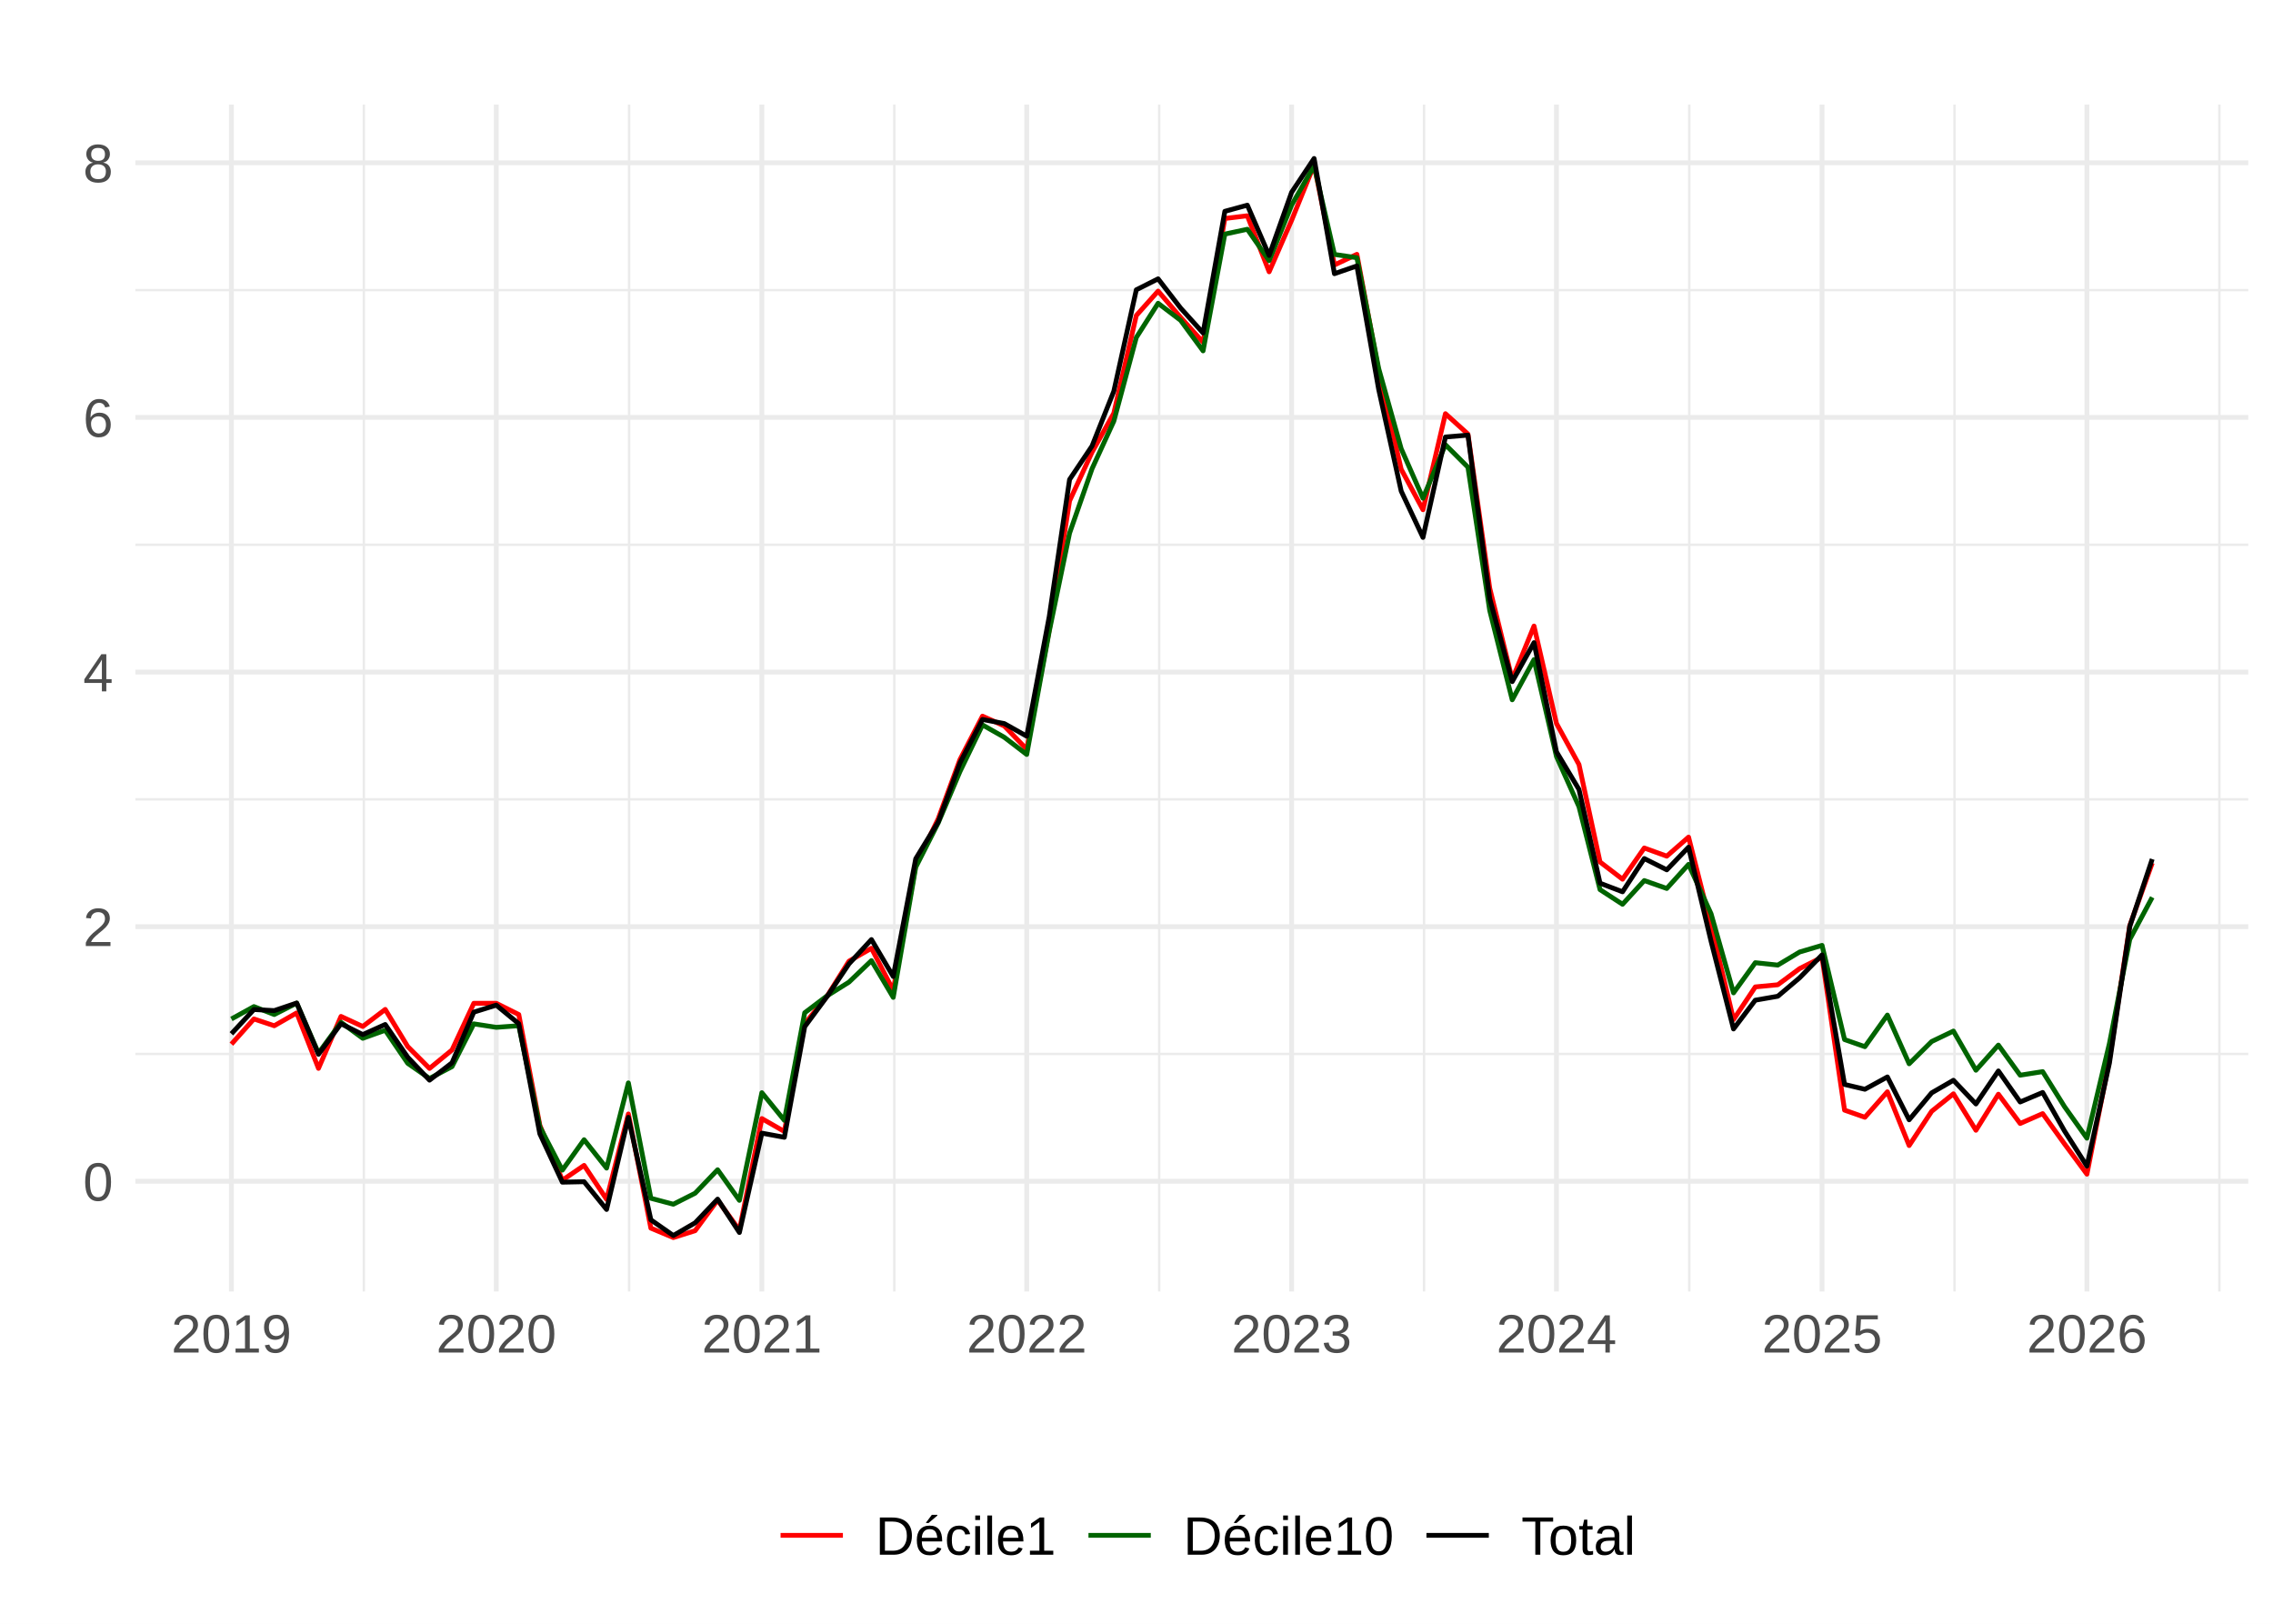
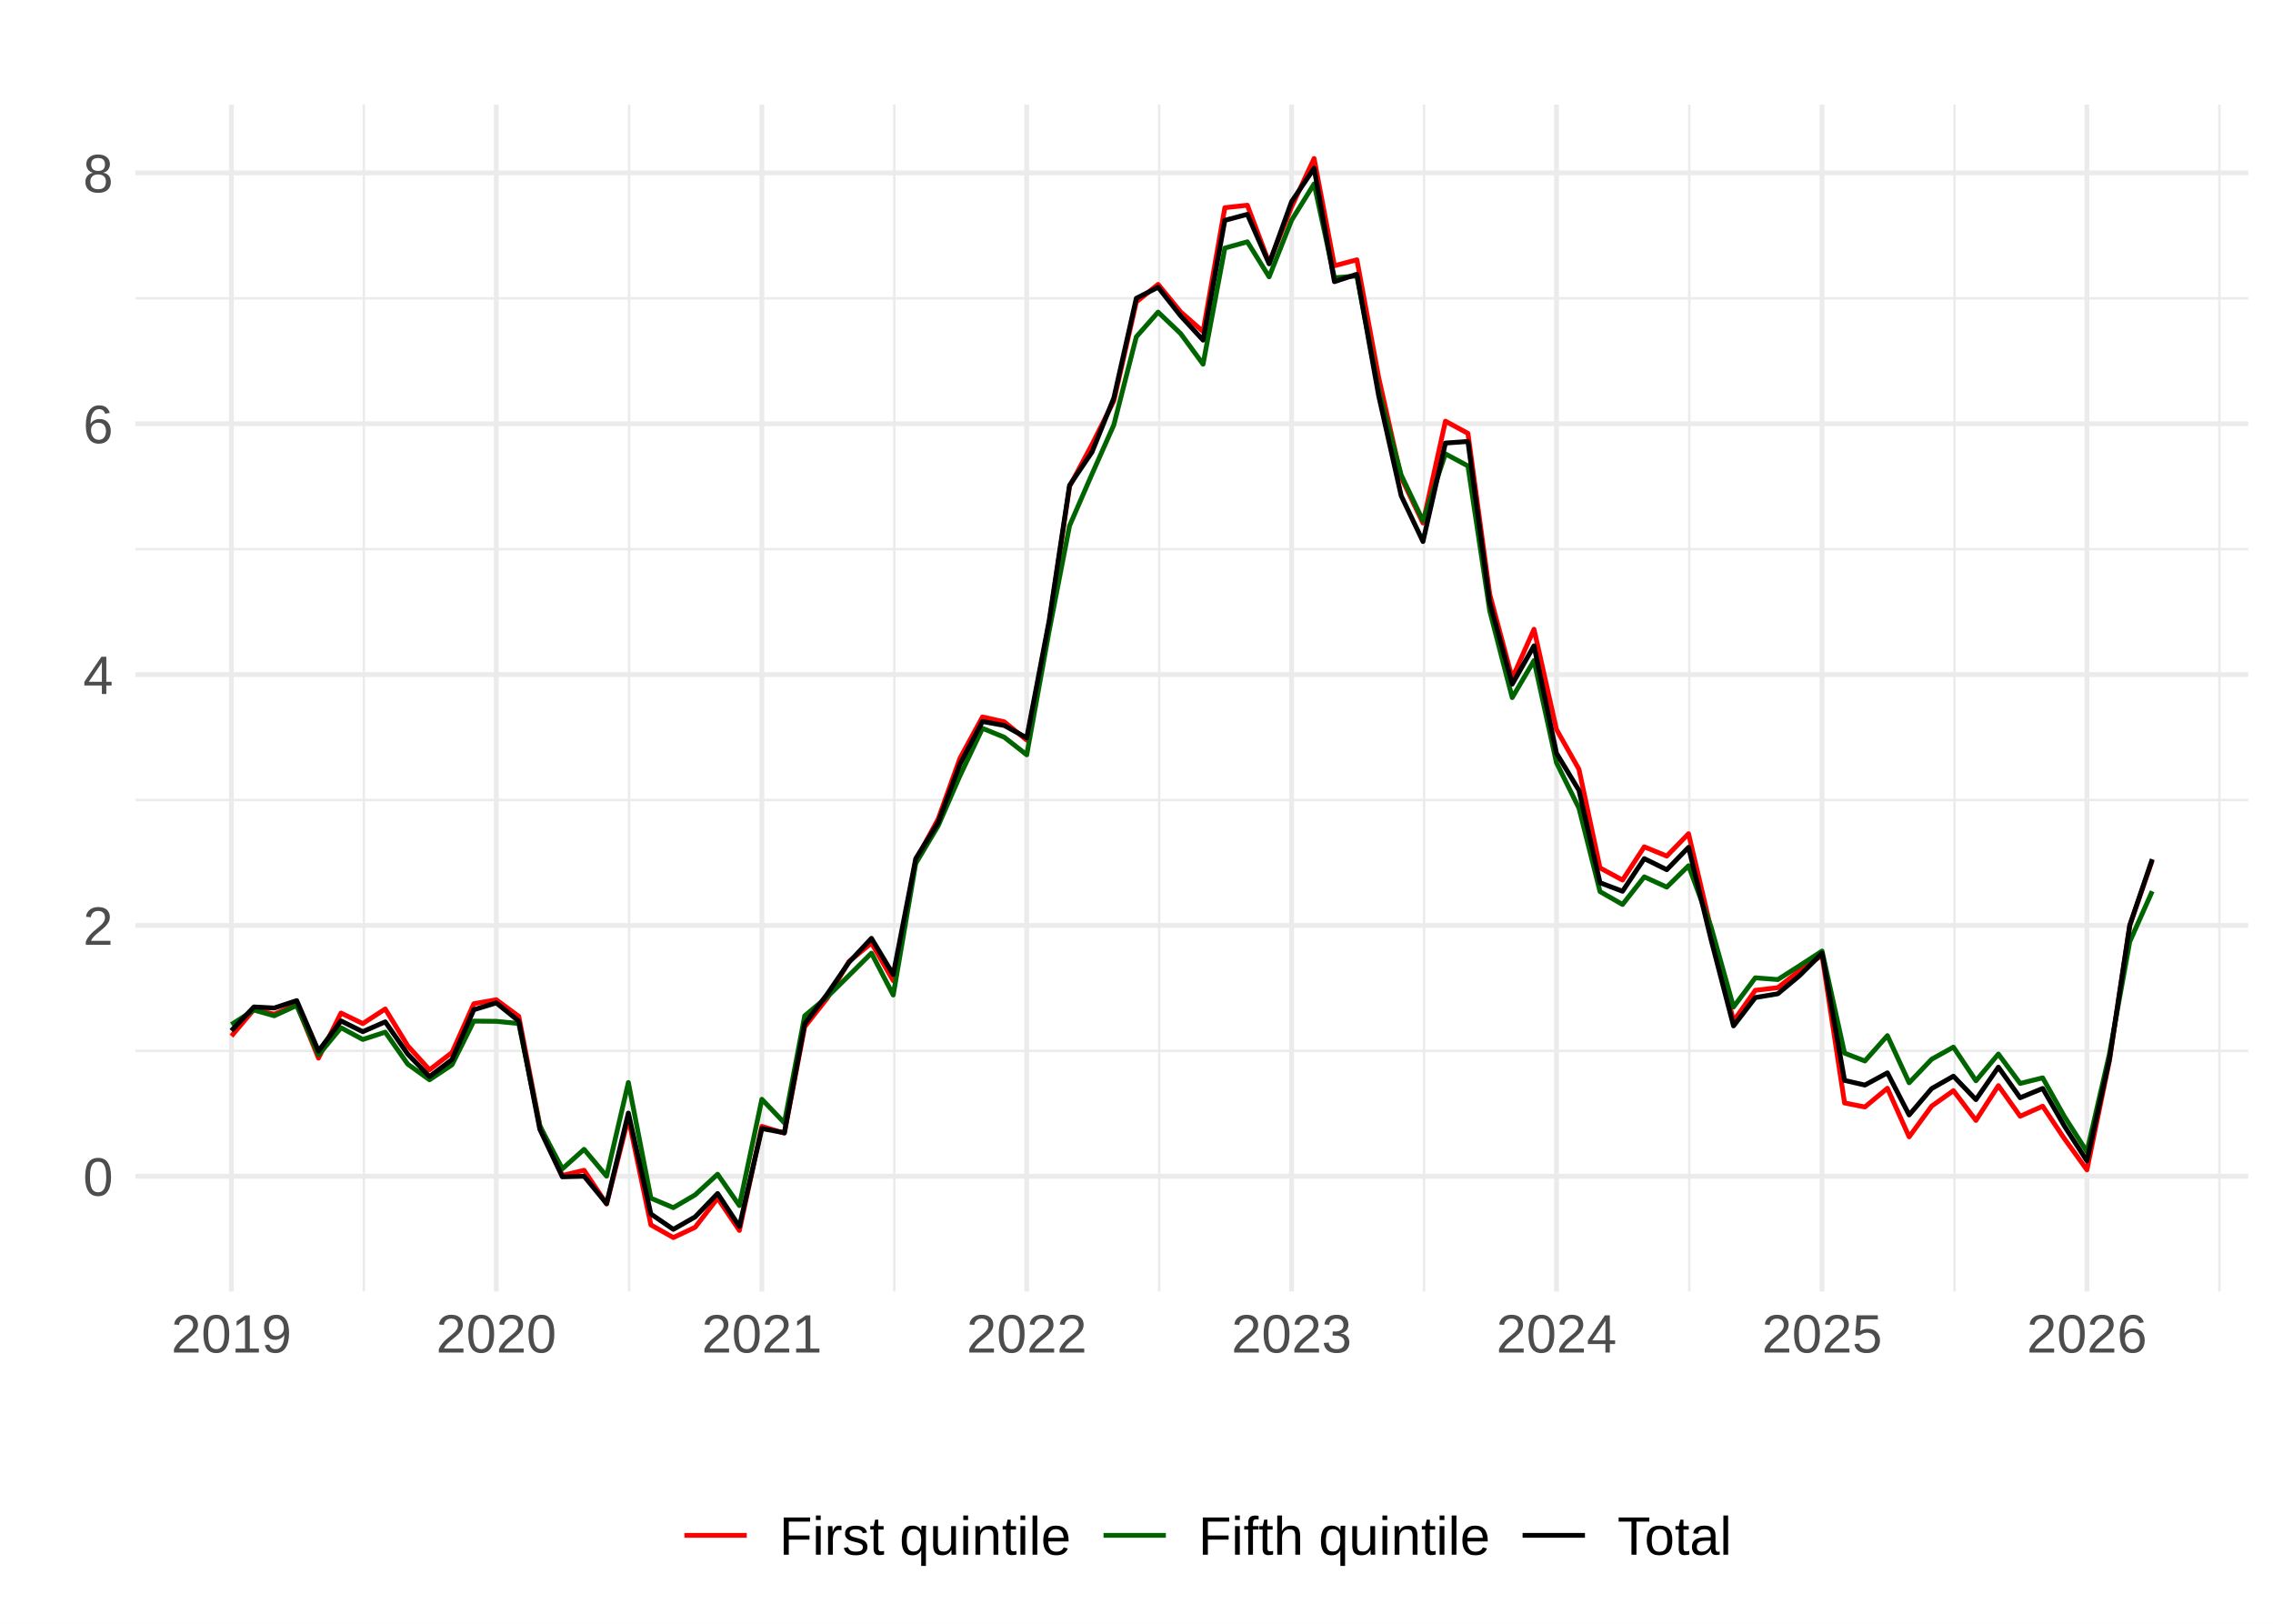
<svg xmlns="http://www.w3.org/2000/svg" width="504.00pt" height="360.00pt" viewBox="0 0 504.00 360.00">
  <g class="svglite">
    <defs>
      <style type="text/css">
    .svglite line, .svglite polyline, .svglite polygon, .svglite path, .svglite rect, .svglite circle {
      fill: none;
      stroke: #000000;
      stroke-linecap: round;
      stroke-linejoin: round;
      stroke-miterlimit: 10.00;
    }
    .svglite text {
      white-space: pre;
    }
    .svglite g.glyphgroup path {
      fill: inherit;
      stroke: none;
    }
  </style>
    </defs>
    <rect width="100%" height="100%" style="stroke: none; fill: #FFFFFF;" />
    <defs>
      <clipPath id="cpMC4wMHw1MDQuMDB8MC4wMHwzNjAuMDA=">
        <rect x="0.00" y="0.00" width="504.00" height="360.00" />
      </clipPath>
    </defs>
    <g clip-path="url(#cpMC4wMHw1MDQuMDB8MC4wMHwzNjAuMDA=)">
      <rect x="0.00" y="0.00" width="504.00" height="360.00" style="stroke-width: 1.07; stroke: none; fill: #FFFFFF;" />
    </g>
    <defs>
      <clipPath id="cpMzAuMDJ8NDk4LjUyfDIzLjE4fDI4Ni4zNA==">
        <rect x="30.02" y="23.18" width="468.50" height="263.16" />
      </clipPath>
    </defs>
    <g clip-path="url(#cpMzAuMDJ8NDk4LjUyfDIzLjE4fDI4Ni4zNA==)">
-       <polyline points="30.02,233.67 498.52,233.67 " style="stroke-width: 0.53; stroke: #EBEBEB; stroke-linecap: butt;" />
-       <polyline points="30.02,177.22 498.52,177.22 " style="stroke-width: 0.53; stroke: #EBEBEB; stroke-linecap: butt;" />
-       <polyline points="30.02,120.77 498.52,120.77 " style="stroke-width: 0.53; stroke: #EBEBEB; stroke-linecap: butt;" />
-       <polyline points="30.02,64.32 498.52,64.32 " style="stroke-width: 0.53; stroke: #EBEBEB; stroke-linecap: butt;" />
+       <polyline points="30.02,232.98 498.52,232.98 " style="stroke-width: 0.53; stroke: #EBEBEB; stroke-linecap: butt;" />
+       <polyline points="30.02,177.37 498.52,177.37 " style="stroke-width: 0.53; stroke: #EBEBEB; stroke-linecap: butt;" />
+       <polyline points="30.02,121.75 498.52,121.75 " style="stroke-width: 0.53; stroke: #EBEBEB; stroke-linecap: butt;" />
+       <polyline points="30.02,66.14 498.52,66.14 " style="stroke-width: 0.53; stroke: #EBEBEB; stroke-linecap: butt;" />
      <polyline points="80.68,286.34 80.68,23.18 " style="stroke-width: 0.53; stroke: #EBEBEB; stroke-linecap: butt;" />
      <polyline points="139.49,286.34 139.49,23.18 " style="stroke-width: 0.53; stroke: #EBEBEB; stroke-linecap: butt;" />
      <polyline points="198.30,286.34 198.30,23.18 " style="stroke-width: 0.53; stroke: #EBEBEB; stroke-linecap: butt;" />
      <polyline points="257.03,286.34 257.03,23.18 " style="stroke-width: 0.53; stroke: #EBEBEB; stroke-linecap: butt;" />
      <polyline points="315.76,286.34 315.76,23.18 " style="stroke-width: 0.53; stroke: #EBEBEB; stroke-linecap: butt;" />
      <polyline points="374.57,286.34 374.57,23.18 " style="stroke-width: 0.53; stroke: #EBEBEB; stroke-linecap: butt;" />
      <polyline points="433.38,286.34 433.38,23.18 " style="stroke-width: 0.53; stroke: #EBEBEB; stroke-linecap: butt;" />
      <polyline points="492.11,286.34 492.11,23.18 " style="stroke-width: 0.53; stroke: #EBEBEB; stroke-linecap: butt;" />
-       <polyline points="30.02,261.90 498.52,261.90 " style="stroke-width: 1.07; stroke: #EBEBEB; stroke-linecap: butt;" />
-       <polyline points="30.02,205.45 498.52,205.45 " style="stroke-width: 1.07; stroke: #EBEBEB; stroke-linecap: butt;" />
-       <polyline points="30.02,149.00 498.52,149.00 " style="stroke-width: 1.07; stroke: #EBEBEB; stroke-linecap: butt;" />
-       <polyline points="30.02,92.54 498.52,92.54 " style="stroke-width: 1.07; stroke: #EBEBEB; stroke-linecap: butt;" />
-       <polyline points="30.02,36.09 498.52,36.09 " style="stroke-width: 1.07; stroke: #EBEBEB; stroke-linecap: butt;" />
+       <polyline points="30.02,260.79 498.52,260.79 " style="stroke-width: 1.07; stroke: #EBEBEB; stroke-linecap: butt;" />
+       <polyline points="30.02,205.18 498.52,205.18 " style="stroke-width: 1.07; stroke: #EBEBEB; stroke-linecap: butt;" />
+       <polyline points="30.02,149.56 498.52,149.56 " style="stroke-width: 1.07; stroke: #EBEBEB; stroke-linecap: butt;" />
+       <polyline points="30.02,93.95 498.52,93.95 " style="stroke-width: 1.07; stroke: #EBEBEB; stroke-linecap: butt;" />
+       <polyline points="30.02,38.33 498.52,38.33 " style="stroke-width: 1.07; stroke: #EBEBEB; stroke-linecap: butt;" />
      <polyline points="51.31,286.34 51.31,23.18 " style="stroke-width: 1.07; stroke: #EBEBEB; stroke-linecap: butt;" />
      <polyline points="110.04,286.34 110.04,23.18 " style="stroke-width: 1.07; stroke: #EBEBEB; stroke-linecap: butt;" />
      <polyline points="168.93,286.34 168.93,23.18 " style="stroke-width: 1.07; stroke: #EBEBEB; stroke-linecap: butt;" />
      <polyline points="227.66,286.34 227.66,23.18 " style="stroke-width: 1.07; stroke: #EBEBEB; stroke-linecap: butt;" />
      <polyline points="286.39,286.34 286.39,23.18 " style="stroke-width: 1.07; stroke: #EBEBEB; stroke-linecap: butt;" />
      <polyline points="345.12,286.34 345.12,23.18 " style="stroke-width: 1.07; stroke: #EBEBEB; stroke-linecap: butt;" />
      <polyline points="404.01,286.34 404.01,23.18 " style="stroke-width: 1.07; stroke: #EBEBEB; stroke-linecap: butt;" />
      <polyline points="462.74,286.34 462.74,23.18 " style="stroke-width: 1.07; stroke: #EBEBEB; stroke-linecap: butt;" />
-       <polyline points="51.31,231.50 56.30,225.91 60.81,227.42 65.79,224.57 70.62,236.87 75.61,225.35 80.44,227.58 85.42,223.80 90.41,232.03 95.24,236.88 100.23,232.79 105.06,222.44 110.04,222.44 115.03,224.93 119.70,249.48 124.69,261.67 129.51,258.38 134.50,265.90 139.33,246.98 144.32,272.29 149.30,274.38 154.13,272.86 159.12,266.08 163.95,272.73 168.93,248.00 173.92,250.86 178.43,227.00 183.42,220.82 188.24,213.11 193.23,210.24 198.06,219.57 203.05,191.84 208.03,181.54 212.86,168.39 217.85,158.78 222.68,160.95 227.66,166.12 232.65,139.70 237.16,111.05 242.14,100.26 246.97,91.61 251.96,69.94 256.79,64.54 261.78,70.36 266.76,75.89 271.59,48.44 276.58,47.84 281.41,60.26 286.39,48.85 291.38,36.56 295.89,58.75 300.87,56.39 305.70,82.28 310.69,104.04 315.52,113.01 320.50,91.72 325.49,96.23 330.32,130.40 335.31,150.65 340.14,138.80 345.12,160.40 350.11,169.50 354.78,191.11 359.77,194.93 364.59,188.01 369.58,189.82 374.41,185.60 379.40,205.22 384.38,226.04 389.21,218.81 394.20,218.33 399.03,214.75 404.01,212.24 409.00,246.13 413.51,247.71 418.50,242.06 423.32,253.98 428.31,246.39 433.14,242.51 438.13,250.59 443.11,242.60 447.94,249.09 452.93,246.90 457.76,253.60 462.74,260.32 467.73,234.99 472.24,205.21 477.22,191.34 " style="stroke-width: 1.07; stroke: #FF0000; stroke-linecap: butt;" />
-       <polyline points="51.31,225.92 56.30,223.17 60.81,224.93 65.79,222.40 70.62,233.50 75.61,226.66 80.44,230.20 85.42,228.42 90.41,235.75 95.24,239.11 100.23,236.48 105.06,227.00 110.04,227.77 115.03,227.41 119.70,249.82 124.69,259.43 129.51,252.69 134.50,258.98 139.33,240.09 144.32,265.67 149.30,266.99 154.13,264.55 159.12,259.35 163.95,266.13 168.93,242.26 173.92,248.39 178.43,224.54 183.42,220.77 188.24,217.75 193.23,212.98 198.06,221.13 203.05,192.27 208.03,182.45 212.86,171.05 217.85,160.72 222.68,163.46 227.66,167.27 232.65,139.98 237.16,118.20 242.14,103.93 246.97,93.38 251.96,74.82 256.79,67.24 261.78,71.02 266.76,77.79 271.59,51.90 276.58,50.83 281.41,57.79 286.39,45.49 291.38,36.74 295.89,56.41 300.87,57.14 305.70,81.70 310.69,99.48 315.52,110.46 320.50,98.60 325.49,103.58 330.32,135.34 335.31,155.15 340.14,146.24 345.12,167.72 350.11,178.85 354.78,197.24 359.77,200.49 364.59,195.23 369.58,196.98 374.41,191.64 379.40,202.59 384.38,220.13 389.21,213.44 394.20,213.97 399.03,211.07 404.01,209.60 409.00,230.48 413.51,232.06 418.50,225.05 423.32,235.85 428.31,230.92 433.14,228.60 438.13,237.28 443.11,231.71 447.94,238.38 452.93,237.59 457.76,245.34 462.74,252.35 467.73,231.34 472.24,208.28 477.22,198.95 " style="stroke-width: 1.07; stroke: #006400; stroke-linecap: butt;" />
-       <polyline points="51.31,229.20 56.30,223.82 60.81,224.06 65.79,222.38 70.62,233.75 75.61,226.97 80.44,229.38 85.42,227.14 90.41,234.40 95.24,239.48 100.23,235.63 105.06,224.40 110.04,222.85 115.03,226.97 119.70,251.38 124.69,262.10 129.51,262.00 134.50,268.15 139.33,247.72 144.32,270.45 149.30,273.93 154.13,271.12 159.12,265.86 163.95,273.26 168.93,251.23 173.92,252.15 178.43,227.63 183.42,220.89 188.24,213.70 193.23,208.31 198.06,216.50 203.05,190.39 208.03,182.23 212.86,169.14 217.85,159.51 222.68,160.42 227.66,163.22 232.65,136.72 237.16,106.31 242.14,98.89 246.97,86.74 251.96,64.25 256.79,61.82 261.78,68.30 266.76,73.82 271.59,46.85 276.58,45.49 281.41,56.64 286.39,42.64 291.38,35.14 295.89,60.68 300.87,58.96 305.70,86.33 310.69,108.88 315.52,119.15 320.50,96.89 325.49,96.47 330.32,132.70 335.31,151.12 340.14,142.48 345.12,166.69 350.11,175.02 354.78,195.81 359.77,197.72 364.59,190.35 369.58,192.85 374.41,187.83 379.40,208.68 384.38,228.13 389.21,221.75 394.20,220.88 399.03,216.79 404.01,211.71 409.00,240.43 413.51,241.50 418.50,238.77 423.32,248.27 428.31,242.30 433.14,239.51 438.13,244.76 443.11,237.44 447.94,244.32 452.93,242.21 457.76,250.73 462.74,258.54 467.73,235.70 472.24,205.40 477.22,190.47 " style="stroke-width: 1.07; stroke-linecap: butt;" />
+       <polyline points="51.31,229.71 56.30,223.81 60.81,224.85 65.79,222.71 70.62,234.60 75.61,224.60 80.44,226.94 85.42,223.70 90.41,231.86 95.24,237.19 100.23,233.35 105.06,222.54 110.04,221.65 115.03,225.34 119.70,249.53 124.69,260.61 129.51,259.46 134.50,266.94 139.33,247.87 144.32,271.57 149.30,274.38 154.13,272.11 159.12,265.66 163.95,272.80 168.93,249.73 173.92,251.24 178.43,227.64 183.42,221.31 188.24,213.19 193.23,209.07 198.06,217.42 203.05,190.78 208.03,181.57 212.86,168.11 217.85,158.95 222.68,160.04 227.66,164.09 232.65,138.09 237.16,107.85 242.14,98.53 246.97,88.89 251.96,66.94 256.79,63.05 261.78,69.14 266.76,73.52 271.59,46.05 276.58,45.50 281.41,58.30 286.39,45.86 291.38,35.14 295.89,58.92 300.87,57.60 305.70,83.71 310.69,105.86 315.52,115.96 320.50,93.38 325.49,96.08 330.32,131.74 335.31,150.38 340.14,139.51 345.12,161.73 350.11,170.56 354.78,192.43 359.77,195.12 364.59,187.75 369.58,189.80 374.41,184.84 379.40,206.05 384.38,226.38 389.21,219.56 394.20,218.98 399.03,215.19 404.01,211.79 409.00,244.54 413.51,245.43 418.50,241.28 423.32,252.05 428.31,245.24 433.14,241.81 438.13,248.41 443.11,240.69 447.94,247.48 452.93,245.26 457.76,252.48 462.74,259.36 467.73,235.16 472.24,205.16 477.22,190.79 " style="stroke-width: 1.07; stroke: #FF0000; stroke-linecap: butt;" />
+       <polyline points="51.31,227.16 56.30,223.94 60.81,225.21 65.79,222.92 70.62,233.90 75.61,227.86 80.44,230.46 85.42,228.84 90.41,235.93 95.24,239.40 100.23,236.07 105.06,226.39 110.04,226.44 115.03,226.92 119.70,249.66 124.69,259.14 129.51,254.82 134.50,260.77 139.33,240.00 144.32,265.65 149.30,267.75 154.13,264.92 159.12,260.34 163.95,267.29 168.93,243.72 173.92,248.95 178.43,225.22 183.42,221.03 188.24,216.28 193.23,211.32 198.06,220.61 203.05,191.44 208.03,183.07 212.86,171.98 217.85,161.48 222.68,163.45 227.66,167.35 232.65,139.78 237.16,116.55 242.14,105.09 246.97,94.22 251.96,74.67 256.79,69.20 261.78,73.95 266.76,80.74 271.59,55.00 276.58,53.61 281.41,61.38 286.39,48.82 291.38,40.77 295.89,61.59 300.87,61.18 305.70,86.51 310.69,105.32 315.52,115.46 320.50,100.63 325.49,103.31 330.32,135.42 335.31,154.67 340.14,146.45 345.12,169.10 350.11,179.18 354.78,197.68 359.77,200.53 364.59,194.41 369.58,196.68 374.41,191.94 379.40,205.50 384.38,223.26 389.21,216.79 394.20,217.18 399.03,214.10 404.01,210.86 409.00,233.49 413.51,235.23 418.50,229.61 423.32,240.06 428.31,234.84 433.14,232.16 438.13,239.62 443.11,233.69 447.94,240.21 452.93,238.97 457.76,247.56 462.74,255.34 467.73,233.67 472.24,208.78 477.22,197.60 " style="stroke-width: 1.07; stroke: #006400; stroke-linecap: butt;" />
+       <polyline points="51.31,228.52 56.30,223.25 60.81,223.49 65.79,221.84 70.62,233.03 75.61,226.35 80.44,228.73 85.42,226.55 90.41,233.70 95.24,238.69 100.23,234.91 105.06,223.87 110.04,222.35 115.03,226.39 119.70,250.39 124.69,260.91 129.51,260.78 134.50,266.85 139.33,246.78 144.32,269.15 149.30,272.56 154.13,269.80 159.12,264.61 163.95,271.92 168.93,250.21 173.92,251.14 178.43,227.01 183.42,220.40 188.24,213.36 193.23,208.04 198.06,216.07 203.05,190.37 208.03,182.32 212.86,169.43 217.85,159.96 222.68,160.85 227.66,163.60 232.65,137.51 237.16,107.59 242.14,100.22 246.97,88.25 251.96,66.13 256.79,63.69 261.78,70.02 266.76,75.42 271.59,48.85 276.58,47.52 281.41,58.49 286.39,44.70 291.38,37.31 295.89,62.45 300.87,60.80 305.70,87.74 310.69,109.91 315.52,120.06 320.50,98.23 325.49,97.88 330.32,133.55 335.31,151.69 340.14,143.18 345.12,166.99 350.11,175.23 354.78,195.71 359.77,197.60 364.59,190.36 369.58,192.82 374.41,187.86 379.40,208.33 384.38,227.45 389.21,221.17 394.20,220.33 399.03,216.30 404.01,211.33 409.00,239.54 413.51,240.57 418.50,237.86 423.32,247.20 428.31,241.35 433.14,238.60 438.13,243.79 443.11,236.60 447.94,243.38 452.93,241.32 457.76,249.68 462.74,257.37 467.73,234.90 472.24,205.15 477.22,190.50 " style="stroke-width: 1.07; stroke-linecap: butt;" />
    </g>
    <g clip-path="url(#cpMC4wMHw1MDQuMDB8MC4wMHwzNjAuMDA=)">
-       <text x="25.09" y="266.20" text-anchor="end" style="font-size: 12.00px;fill: #4D4D4D; font-family: &quot;Arial&quot;;" textLength="6.67px" lengthAdjust="spacingAndGlyphs">0</text>
-       <text x="25.09" y="209.75" text-anchor="end" style="font-size: 12.00px;fill: #4D4D4D; font-family: &quot;Arial&quot;;" textLength="6.67px" lengthAdjust="spacingAndGlyphs">2</text>
-       <text x="25.09" y="153.29" text-anchor="end" style="font-size: 12.00px;fill: #4D4D4D; font-family: &quot;Arial&quot;;" textLength="6.67px" lengthAdjust="spacingAndGlyphs">4</text>
-       <text x="25.09" y="96.84" text-anchor="end" style="font-size: 12.00px;fill: #4D4D4D; font-family: &quot;Arial&quot;;" textLength="6.67px" lengthAdjust="spacingAndGlyphs">6</text>
-       <text x="25.09" y="40.39" text-anchor="end" style="font-size: 12.00px;fill: #4D4D4D; font-family: &quot;Arial&quot;;" textLength="6.67px" lengthAdjust="spacingAndGlyphs">8</text>
+       <text x="25.09" y="265.09" text-anchor="end" style="font-size: 12.00px;fill: #4D4D4D; font-family: &quot;Arial&quot;;" textLength="6.67px" lengthAdjust="spacingAndGlyphs">0</text>
+       <text x="25.09" y="209.48" text-anchor="end" style="font-size: 12.00px;fill: #4D4D4D; font-family: &quot;Arial&quot;;" textLength="6.67px" lengthAdjust="spacingAndGlyphs">2</text>
+       <text x="25.09" y="153.86" text-anchor="end" style="font-size: 12.00px;fill: #4D4D4D; font-family: &quot;Arial&quot;;" textLength="6.67px" lengthAdjust="spacingAndGlyphs">4</text>
+       <text x="25.09" y="98.25" text-anchor="end" style="font-size: 12.00px;fill: #4D4D4D; font-family: &quot;Arial&quot;;" textLength="6.67px" lengthAdjust="spacingAndGlyphs">6</text>
+       <text x="25.09" y="42.63" text-anchor="end" style="font-size: 12.00px;fill: #4D4D4D; font-family: &quot;Arial&quot;;" textLength="6.67px" lengthAdjust="spacingAndGlyphs">8</text>
      <text x="51.31" y="299.87" text-anchor="middle" style="font-size: 12.00px;fill: #4D4D4D; font-family: &quot;Arial&quot;;" textLength="26.69px" lengthAdjust="spacingAndGlyphs">2019</text>
      <text x="110.04" y="299.87" text-anchor="middle" style="font-size: 12.00px;fill: #4D4D4D; font-family: &quot;Arial&quot;;" textLength="26.69px" lengthAdjust="spacingAndGlyphs">2020</text>
      <text x="168.93" y="299.87" text-anchor="middle" style="font-size: 12.00px;fill: #4D4D4D; font-family: &quot;Arial&quot;;" textLength="26.69px" lengthAdjust="spacingAndGlyphs">2021</text>
      <text x="227.66" y="299.87" text-anchor="middle" style="font-size: 12.00px;fill: #4D4D4D; font-family: &quot;Arial&quot;;" textLength="26.69px" lengthAdjust="spacingAndGlyphs">2022</text>
      <text x="286.39" y="299.87" text-anchor="middle" style="font-size: 12.00px;fill: #4D4D4D; font-family: &quot;Arial&quot;;" textLength="26.69px" lengthAdjust="spacingAndGlyphs">2023</text>
      <text x="345.12" y="299.87" text-anchor="middle" style="font-size: 12.00px;fill: #4D4D4D; font-family: &quot;Arial&quot;;" textLength="26.69px" lengthAdjust="spacingAndGlyphs">2024</text>
      <text x="404.01" y="299.87" text-anchor="middle" style="font-size: 12.00px;fill: #4D4D4D; font-family: &quot;Arial&quot;;" textLength="26.69px" lengthAdjust="spacingAndGlyphs">2025</text>
      <text x="462.74" y="299.87" text-anchor="middle" style="font-size: 12.00px;fill: #4D4D4D; font-family: &quot;Arial&quot;;" textLength="26.69px" lengthAdjust="spacingAndGlyphs">2026</text>
-       <line x1="173.08" y1="340.40" x2="186.90" y2="340.40" style="stroke-width: 1.07; stroke: #FF0000; stroke-linecap: butt;" />
-       <line x1="241.35" y1="340.40" x2="255.17" y2="340.40" style="stroke-width: 1.07; stroke: #006400; stroke-linecap: butt;" />
-       <line x1="316.29" y1="340.40" x2="330.12" y2="340.40" style="stroke-width: 1.07; stroke-linecap: butt;" />
-       <text x="194.11" y="344.70" style="font-size: 12.00px; font-family: &quot;Arial&quot;;" textLength="40.03px" lengthAdjust="spacingAndGlyphs">Décile1</text>
-       <text x="262.38" y="344.70" style="font-size: 12.00px; font-family: &quot;Arial&quot;;" textLength="46.70px" lengthAdjust="spacingAndGlyphs">Décile10</text>
-       <text x="337.32" y="344.70" style="font-size: 12.00px; font-family: &quot;Arial&quot;;" textLength="25.34px" lengthAdjust="spacingAndGlyphs">Total</text>
+       <line x1="151.76" y1="340.40" x2="165.58" y2="340.40" style="stroke-width: 1.07; stroke: #FF0000; stroke-linecap: butt;" />
+       <line x1="244.69" y1="340.40" x2="258.51" y2="340.40" style="stroke-width: 1.07; stroke: #006400; stroke-linecap: butt;" />
+       <line x1="337.61" y1="340.40" x2="351.44" y2="340.40" style="stroke-width: 1.07; stroke-linecap: butt;" />
+       <text x="172.79" y="344.70" style="font-size: 12.00px; font-family: &quot;Arial&quot;;" textLength="64.69px" lengthAdjust="spacingAndGlyphs">First quintile</text>
+       <text x="265.72" y="344.70" style="font-size: 12.00px; font-family: &quot;Arial&quot;;" textLength="64.69px" lengthAdjust="spacingAndGlyphs">Fifth quintile</text>
+       <text x="358.64" y="344.70" style="font-size: 12.00px; font-family: &quot;Arial&quot;;" textLength="25.34px" lengthAdjust="spacingAndGlyphs">Total</text>
    </g>
  </g>
</svg>
